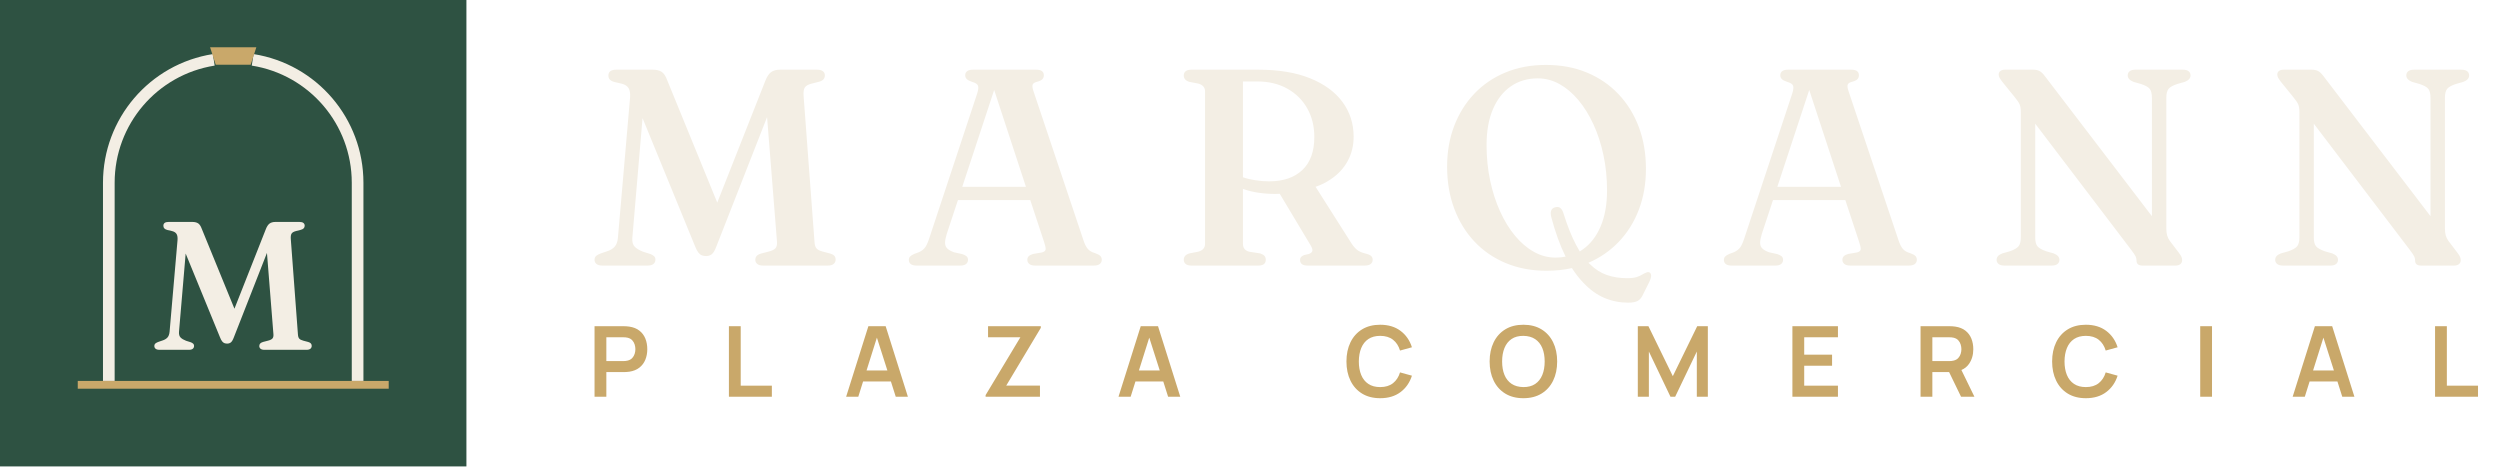
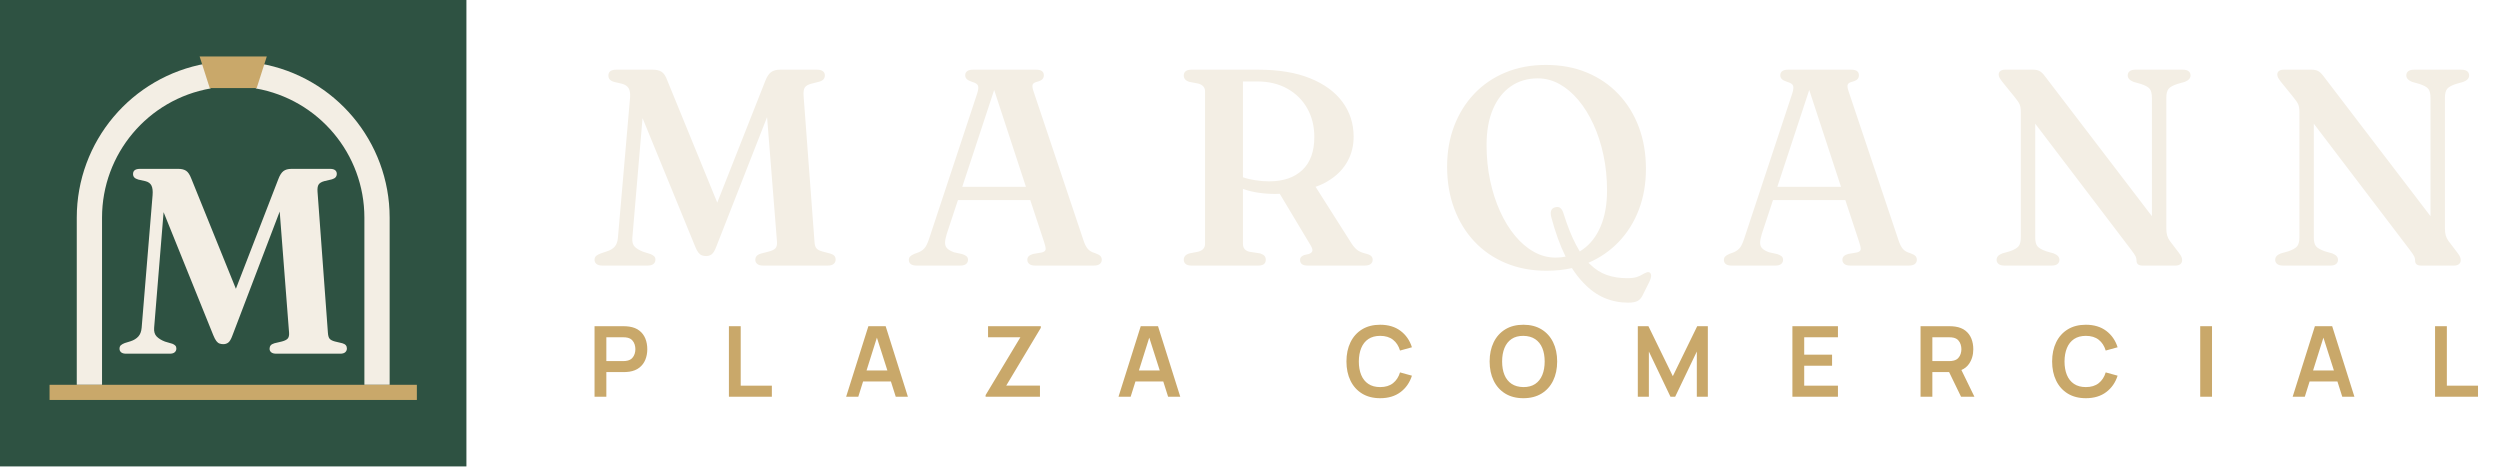
<svg xmlns="http://www.w3.org/2000/svg" viewBox="0 0 536 100" width="536" height="100">
  <g>
    <rect width="100" height="100" rx="0" fill="#2E5242" />
-     <path d="M23.33,81.67 V39.17 A26.67,26.67 0 0 1 45.83,12.83" fill="none" stroke="#F3EEE4" stroke-width="2.5" />
-     <path d="M54.17,12.83 A26.67,26.67 0 0 1 76.67,39.17 V81.67" fill="none" stroke="#F3EEE4" stroke-width="2.5" />
-     <path d="M45.04,10.13 h9.92 L53.75,13.88 h-7.50 z" fill="#C9A86A" />
-     <rect x="16.67" y="81.67" width="66.67" height="1.67" fill="#C9A86A" />
-     <path fill="#F3EEE4" d="M50.264 66.187 56.981 49.17Q57.314 48.288 57.784 47.936Q58.254 47.583 59.057 47.583H64.208Q64.776 47.583 65.05 47.799Q65.324 48.014 65.324 48.386Q65.324 48.7 65.138 48.925Q64.952 49.15 64.521 49.267L63.444 49.542Q62.759 49.718 62.524 50.07Q62.289 50.423 62.347 51.245L63.875 71.69Q63.914 72.337 64.169 72.611Q64.423 72.885 65.03 73.042L66.068 73.316Q66.479 73.433 66.656 73.639Q66.832 73.845 66.832 74.158Q66.832 74.53 66.558 74.765Q66.284 75 65.735 75H56.688Q56.139 75 55.865 74.775Q55.591 74.55 55.591 74.197Q55.591 73.884 55.767 73.668Q55.944 73.453 56.394 73.316L57.451 73.042Q58.156 72.865 58.411 72.572Q58.666 72.278 58.626 71.69L57.236 54.222L50.127 72.356Q49.814 73.179 49.481 73.424Q49.148 73.668 48.717 73.668Q48.384 73.668 48.12 73.57Q47.856 73.472 47.621 73.179Q47.386 72.885 47.151 72.278L39.807 54.359L38.377 71.142Q38.319 71.965 38.72 72.366Q39.121 72.767 39.885 73.061L40.943 73.394Q41.256 73.531 41.432 73.698Q41.609 73.864 41.609 74.158Q41.609 74.55 41.334 74.775Q41.06 75 40.512 75H34.186Q33.638 75 33.364 74.775Q33.09 74.55 33.09 74.197Q33.09 73.825 33.335 73.629Q33.579 73.433 33.971 73.296L34.833 73.002Q35.518 72.787 35.9 72.366Q36.282 71.945 36.36 71.122L38.064 51.461Q38.123 50.599 37.849 50.159Q37.574 49.718 36.889 49.542L35.871 49.307Q35.44 49.189 35.234 48.974Q35.029 48.758 35.029 48.406Q35.029 47.583 36.145 47.583H41.236Q42 47.583 42.47 47.877Q42.94 48.171 43.273 49.091Z" />
+     <g transform="scale(0.416667)">
+       <path d="M46,198 V112 A74.0,74.0 0 0 1 107.28,39.10" fill="none" stroke="#F3EEE4" stroke-width="13" />
+       <path d="M132.72,39.10 A74.0,74.0 0 0 1 194,112 V198" fill="none" stroke="#F3EEE4" stroke-width="13" />
+       <path d="M102.72,29.06 H137.28 L132.08,45.31 H107.92 Z" fill="#C9A86A" />
+       <rect x="25.5" y="198" width="189" height="7.80" fill="#C9A86A" />
+       <path fill="#F3EEE4" d="M123.87 154.75 118.12 157.03 143.2 92.21Q144.33 89.2 145.83 88.05Q147.34 86.89 149.99 86.89H169.84Q171.59 86.89 172.44 87.57Q173.3 88.25 173.3 89.46Q173.3 90.48 172.71 91.18Q172.11 91.89 170.83 92.27L166.86 93.21Q164.75 93.78 163.98 94.92Q163.21 96.06 163.38 98.59L168.73 171.25Q168.87 173.44 169.63 174.32Q170.4 175.2 172.32 175.71L176.16 176.62Q177.38 176.97 177.94 177.64Q178.5 178.31 178.5 179.31Q178.5 180.46 177.66 181.23Q176.81 182 175.07 182H142.19Q140.43 182 139.57 181.29Q138.71 180.59 138.71 179.43Q138.71 178.44 139.27 177.73Q139.82 177.03 141.22 176.62L145.08 175.71Q147.31 175.11 148.09 174.16Q148.87 173.21 148.75 171.26L143.07 97.86L148.3 97.36L119.59 172.64Q118.56 175.46 117.46 176.27Q116.37 177.09 114.92 177.09Q113.86 177.09 112.98 176.78Q112.09 176.48 111.33 175.49Q110.56 174.5 109.72 172.42L80.16 99.22L85.17 97.07L79.31 168.68Q79.08 171.58 80.62 173.15Q82.15 174.72 84.89 175.77L88.75 176.9Q89.69 177.29 90.22 177.84Q90.75 178.4 90.75 179.34Q90.75 180.52 89.9 181.26Q89.06 182 87.32 182H64.92Q63.17 182 62.34 181.29Q61.5 180.59 61.5 179.43Q61.5 178.24 62.23 177.61Q62.97 176.99 64.17 176.53L67.21 175.59Q69.69 174.78 71.17 173.16Q72.65 171.53 72.89 168.62L78.51 100.49Q78.78 97.19 77.94 95.49Q77.09 93.79 74.86 93.23L71.19 92.41Q69.78 92 69.12 91.32Q68.46 90.64 68.46 89.53Q68.46 86.89 72.06 86.89H91.79Q94.27 86.89 95.78 87.89Q97.28 88.89 98.44 91.91Z" />
+     </g>
  </g>
  <path transform="translate(126,56.94)" fill="#F3EEE4" d="M27.78 -13.5 38.07 -39.57Q38.58 -40.92 39.3 -41.46Q40.02 -42.0 41.25 -42.0H49.14Q50.01 -42.0 50.43 -41.67Q50.85 -41.34 50.85 -40.77Q50.85 -40.29 50.565 -39.945Q50.28 -39.6 49.62 -39.42L47.97 -39.0Q46.92 -38.73 46.56 -38.19Q46.2 -37.65 46.29 -36.39L48.63 -5.07Q48.69 -4.08 49.08 -3.66Q49.47 -3.24 50.4 -3.0L51.99 -2.58Q52.62 -2.4 52.89 -2.085Q53.16 -1.77 53.16 -1.29Q53.16 -0.72 52.74 -0.36Q52.32 0.0 51.48 0.0H37.62Q36.78 0.0 36.36 -0.345Q35.94 -0.69 35.94 -1.23Q35.94 -1.71 36.21 -2.04Q36.48 -2.37 37.17 -2.58L38.79 -3.0Q39.87 -3.27 40.26 -3.72Q40.65 -4.17 40.59 -5.07L38.46 -31.83L27.57 -4.05Q27.09 -2.79 26.58 -2.415Q26.07 -2.04 25.41 -2.04Q24.9 -2.04 24.495 -2.19Q24.09 -2.34 23.73 -2.79Q23.37 -3.24 23.01 -4.17L11.76 -31.62L9.57 -5.91Q9.48 -4.65 10.095 -4.035Q10.71 -3.42 11.88 -2.97L13.5 -2.46Q13.98 -2.25 14.25 -1.995Q14.52 -1.74 14.52 -1.29Q14.52 -0.69 14.1 -0.345Q13.68 0.0 12.84 0.0H3.15Q2.31 0.0 1.89 -0.345Q1.47 -0.69 1.47 -1.23Q1.47 -1.8 1.845 -2.1Q2.22 -2.4 2.82 -2.61L4.14 -3.06Q5.19 -3.39 5.775 -4.035Q6.36 -4.68 6.48 -5.94L9.09 -36.06Q9.18 -37.38 8.76 -38.055Q8.34 -38.73 7.29 -39.0L5.73 -39.36Q5.07 -39.54 4.755 -39.87Q4.44 -40.2 4.44 -40.74Q4.44 -42.0 6.15 -42.0H13.95Q15.12 -42.0 15.84 -41.55Q16.56 -41.1 17.07 -39.69Z M81.54 -1.23Q81.54 -0.69 81.135 -0.345Q80.73 0.0 79.86 0.0H70.53Q69.66 0.0 69.255 -0.33Q68.85 -0.66 68.85 -1.23Q68.85 -1.62 69.09 -1.905Q69.33 -2.19 69.99 -2.49L71.04 -2.88Q71.94 -3.3 72.405 -3.975Q72.87 -4.65 73.41 -6.39L83.49 -36.84Q83.88 -38.04 83.685 -38.565Q83.49 -39.09 82.41 -39.39Q81.6 -39.66 81.27 -39.99Q80.94 -40.32 80.94 -40.8Q80.94 -41.37 81.36 -41.685Q81.78 -42.0 82.62 -42.0H96.15Q97.02 -42.0 97.41 -41.685Q97.8 -41.37 97.8 -40.8Q97.8 -40.29 97.485 -39.96Q97.17 -39.63 96.39 -39.42Q95.55 -39.21 95.4 -38.805Q95.25 -38.4 95.55 -37.47L106.23 -5.61Q106.65 -4.26 107.205 -3.6Q107.76 -2.94 108.78 -2.67Q109.62 -2.37 109.92 -2.055Q110.22 -1.74 110.22 -1.23Q110.22 -0.69 109.8 -0.345Q109.38 0.0 108.51 0.0H95.94Q95.1 0.0 94.68 -0.345Q94.26 -0.69 94.26 -1.23Q94.26 -1.71 94.56 -2.01Q94.86 -2.31 95.49 -2.49L97.41 -2.82Q98.19 -3.03 98.19 -3.555Q98.19 -4.08 97.8 -5.22L94.89 -14.04H79.38L76.98 -6.78Q76.62 -5.61 76.62 -4.875Q76.62 -4.14 77.085 -3.675Q77.55 -3.21 78.54 -2.85L80.31 -2.46Q80.94 -2.25 81.24 -1.98Q81.54 -1.71 81.54 -1.23ZM93.96 -16.89 87.15 -37.65 80.31 -16.89Z M164.22 -27.63Q164.22 -24.75 162.93 -22.395Q161.64 -20.04 159.27 -18.48Q157.83 -17.49 156.06 -16.89L163.77 -4.74Q164.34 -3.87 164.955 -3.375Q165.57 -2.88 166.65 -2.61Q167.64 -2.37 167.97 -2.055Q168.3 -1.74 168.3 -1.23Q168.3 -0.69 167.88 -0.345Q167.46 0.0 166.59 0.0H154.35Q152.73 0.0 152.73 -1.23Q152.73 -1.59 152.94 -1.83Q153.15 -2.07 153.6 -2.25L154.62 -2.49Q155.28 -2.73 155.37 -3.15Q155.46 -3.57 155.01 -4.32L148.38 -15.39Q147.93 -15.36 147.45 -15.36Q145.56 -15.36 143.835 -15.615Q142.11 -15.87 140.67 -16.38Q140.58 -16.41 140.49 -16.44V-4.65Q140.49 -3.99 140.82 -3.57Q141.15 -3.15 141.84 -2.97L144.18 -2.61Q144.87 -2.37 145.125 -2.055Q145.38 -1.74 145.38 -1.23Q145.38 0.0 143.76 0.0H129.45Q128.61 0.0 128.205 -0.345Q127.8 -0.69 127.8 -1.23Q127.8 -2.25 129.0 -2.61L130.86 -2.97Q131.58 -3.15 131.97 -3.57Q132.36 -3.99 132.36 -4.65V-37.38Q132.36 -38.01 131.97 -38.43Q131.58 -38.85 130.86 -39.03L129.0 -39.39Q127.8 -39.75 127.8 -40.77Q127.8 -41.34 128.205 -41.67Q128.61 -42.0 129.45 -42.0H143.76Q150.33 -42.0 154.89 -40.155Q159.45 -38.31 161.835 -35.07Q164.22 -31.83 164.22 -27.63ZM140.49 -18.93Q141.69 -18.51 143.13 -18.3Q144.57 -18.06 146.1 -18.06Q150.66 -18.06 153.225 -20.49Q155.79 -22.92 155.79 -27.57Q155.79 -31.02 154.275 -33.705Q152.76 -36.39 150.0 -37.935Q147.24 -39.48 143.49 -39.48H140.49Z M205.44 -43.02Q210.3 -43.02 214.23 -41.385Q218.16 -39.75 220.995 -36.765Q223.83 -33.78 225.36 -29.715Q226.89 -25.65 226.89 -20.73Q226.89 -15.99 225.375 -12.0Q223.86 -8.01 221.04 -5.07Q218.31 -2.22 214.56 -0.6Q214.74 -0.42 214.95 -0.24Q216.57 1.35 218.52 2.025Q220.47 2.7 222.81 2.7Q224.16 2.7 224.865 2.475Q225.57 2.25 226.05 1.95Q226.53 1.65 227.1 1.44Q227.52 1.32 227.76 1.545Q228.0 1.77 228.0 2.19Q228.0 2.46 227.88 2.835Q227.76 3.21 227.52 3.69L226.2 6.33Q225.78 7.23 225.09 7.59Q224.4 7.95 223.08 7.95Q220.41 7.95 218.01 6.945Q215.61 5.94 213.51 3.72Q212.19 2.37 211.02 0.54Q208.47 1.11 205.56 1.11Q200.79 1.11 196.86 -0.525Q192.93 -2.16 190.125 -5.145Q187.32 -8.13 185.79 -12.21Q184.26 -16.29 184.26 -21.21Q184.26 -25.95 185.775 -29.925Q187.29 -33.9 190.08 -36.84Q192.87 -39.78 196.77 -41.4Q200.67 -43.02 205.44 -43.02ZM218.55 -16.11Q218.55 -20.07 217.785 -23.67Q217.02 -27.27 215.64 -30.27Q214.26 -33.27 212.4 -35.49Q210.54 -37.71 208.335 -38.925Q206.13 -40.14 203.7 -40.14Q200.4 -40.14 197.925 -38.43Q195.45 -36.72 194.085 -33.525Q192.72 -30.33 192.72 -25.83Q192.72 -21.84 193.485 -18.24Q194.25 -14.64 195.615 -11.625Q196.98 -8.61 198.825 -6.39Q200.67 -4.17 202.875 -2.94Q205.08 -1.71 207.51 -1.71Q208.65 -1.71 209.67 -1.92Q209.64 -1.95 209.64 -1.98Q207.9 -5.46 206.58 -10.44Q206.37 -11.25 206.58 -11.805Q206.79 -12.36 207.48 -12.51Q208.17 -12.69 208.59 -12.3Q209.01 -11.91 209.22 -11.16Q210.48 -7.14 211.89 -4.47Q212.28 -3.72 212.7 -3.03Q213.03 -3.24 213.33 -3.45Q215.79 -5.16 217.17 -8.385Q218.55 -11.61 218.55 -16.11Z M256.29 -1.23Q256.29 -0.69 255.885 -0.345Q255.48 0.0 254.61 0.0H245.28Q244.41 0.0 244.005 -0.33Q243.6 -0.66 243.6 -1.23Q243.6 -1.62 243.84 -1.905Q244.08 -2.19 244.74 -2.49L245.79 -2.88Q246.69 -3.3 247.155 -3.975Q247.62 -4.65 248.16 -6.39L258.24 -36.84Q258.63 -38.04 258.435 -38.565Q258.24 -39.09 257.16 -39.39Q256.35 -39.66 256.02 -39.99Q255.69 -40.32 255.69 -40.8Q255.69 -41.37 256.11 -41.685Q256.53 -42.0 257.37 -42.0H270.9Q271.77 -42.0 272.16 -41.685Q272.55 -41.37 272.55 -40.8Q272.55 -40.29 272.235 -39.96Q271.92 -39.63 271.14 -39.42Q270.3 -39.21 270.15 -38.805Q270.0 -38.4 270.3 -37.47L280.98 -5.61Q281.4 -4.26 281.955 -3.6Q282.51 -2.94 283.53 -2.67Q284.37 -2.37 284.67 -2.055Q284.97 -1.74 284.97 -1.23Q284.97 -0.69 284.55 -0.345Q284.13 0.0 283.26 0.0H270.69Q269.85 0.0 269.43 -0.345Q269.01 -0.69 269.01 -1.23Q269.01 -1.71 269.31 -2.01Q269.61 -2.31 270.24 -2.49L272.16 -2.82Q272.94 -3.03 272.94 -3.555Q272.94 -4.08 272.55 -5.22L269.64 -14.04H254.13L251.73 -6.78Q251.37 -5.61 251.37 -4.875Q251.37 -4.14 251.835 -3.675Q252.3 -3.21 253.29 -2.85L255.06 -2.46Q255.69 -2.25 255.99 -1.98Q256.29 -1.71 256.29 -1.23ZM268.71 -16.89 261.9 -37.65 255.06 -16.89Z M315.54 -1.23Q315.54 -0.69 315.135 -0.345Q314.73 0.0 313.89 0.0H303.75Q302.91 0.0 302.49 -0.345Q302.07 -0.69 302.07 -1.23Q302.07 -2.16 303.3 -2.61L304.89 -3.06Q306.27 -3.54 306.765 -4.125Q307.26 -4.71 307.26 -6.03V-33.0Q307.26 -33.93 307.02 -34.53Q306.78 -35.13 305.88 -36.21L303.3 -39.39Q302.85 -39.99 302.685 -40.305Q302.52 -40.62 302.52 -40.95Q302.52 -41.46 302.895 -41.73Q303.27 -42.0 303.87 -42.0H309.9Q310.71 -42.0 311.265 -41.715Q311.82 -41.43 312.42 -40.62L335.37 -10.59V-35.97Q335.37 -37.26 334.92 -37.86Q334.47 -38.46 333.0 -38.94L331.41 -39.39Q330.18 -39.9 330.18 -40.77Q330.18 -41.34 330.6 -41.67Q331.02 -42.0 331.83 -42.0H341.97Q342.81 -42.0 343.23 -41.67Q343.65 -41.34 343.65 -40.77Q343.65 -39.87 342.42 -39.39L340.83 -38.94Q339.45 -38.49 338.955 -37.905Q338.46 -37.32 338.46 -35.97V-7.98Q338.46 -7.08 338.64 -6.45Q338.82 -5.82 339.24 -5.25L341.07 -2.85Q341.58 -2.19 341.715 -1.845Q341.85 -1.5 341.85 -1.14Q341.85 -0.63 341.475 -0.315Q341.1 0.0 340.41 0.0H333.36Q332.07 0.0 332.07 -1.05Q332.07 -1.53 331.89 -1.935Q331.71 -2.34 330.87 -3.45L310.35 -30.42V-6.03Q310.35 -4.74 310.815 -4.155Q311.28 -3.57 312.72 -3.06L314.31 -2.61Q315.54 -2.13 315.54 -1.23Z M375.27 -1.23Q375.27 -0.69 374.865 -0.345Q374.46 0.0 373.62 0.0H363.48Q362.64 0.0 362.22 -0.345Q361.8 -0.69 361.8 -1.23Q361.8 -2.16 363.03 -2.61L364.62 -3.06Q366.0 -3.54 366.495 -4.125Q366.99 -4.71 366.99 -6.03V-33.0Q366.99 -33.93 366.75 -34.53Q366.51 -35.13 365.61 -36.21L363.03 -39.39Q362.58 -39.99 362.415 -40.305Q362.25 -40.62 362.25 -40.95Q362.25 -41.46 362.625 -41.73Q363.0 -42.0 363.6 -42.0H369.63Q370.44 -42.0 370.995 -41.715Q371.55 -41.43 372.15 -40.62L395.1 -10.59V-35.97Q395.1 -37.26 394.65 -37.86Q394.2 -38.46 392.73 -38.94L391.14 -39.39Q389.91 -39.9 389.91 -40.77Q389.91 -41.34 390.33 -41.67Q390.75 -42.0 391.56 -42.0H401.7Q402.54 -42.0 402.96 -41.67Q403.38 -41.34 403.38 -40.77Q403.38 -39.87 402.15 -39.39L400.56 -38.94Q399.18 -38.49 398.685 -37.905Q398.19 -37.32 398.19 -35.97V-7.98Q398.19 -7.08 398.37 -6.45Q398.55 -5.82 398.97 -5.25L400.8 -2.85Q401.31 -2.19 401.445 -1.845Q401.58 -1.5 401.58 -1.14Q401.58 -0.63 401.205 -0.315Q400.83 0.0 400.14 0.0H393.09Q391.8 0.0 391.8 -1.05Q391.8 -1.53 391.62 -1.935Q391.44 -2.34 390.6 -3.45L370.08 -30.42V-6.03Q370.08 -4.74 370.545 -4.155Q371.01 -3.57 372.45 -3.06L374.04 -2.61Q375.27 -2.13 375.27 -1.23Z" />
  <path transform="translate(126,85.06)" fill="#C9A86A" d="M1.47 0.0V-15.12H7.718Q7.938 -15.12 8.285 -15.104Q8.631 -15.089 8.925 -15.036Q10.238 -14.837 11.093 -14.165Q11.949 -13.493 12.364 -12.469Q12.779 -11.445 12.779 -10.196Q12.779 -8.957 12.359 -7.933Q11.939 -6.909 11.083 -6.237Q10.227 -5.565 8.925 -5.365Q8.631 -5.324 8.279 -5.303Q7.928 -5.282 7.718 -5.282H4.001V0.0ZM4.001 -7.644H7.613Q7.823 -7.644 8.085 -7.665Q8.348 -7.686 8.568 -7.749Q9.198 -7.907 9.56 -8.306Q9.923 -8.705 10.075 -9.209Q10.227 -9.713 10.227 -10.196Q10.227 -10.679 10.075 -11.188Q9.923 -11.697 9.56 -12.096Q9.198 -12.495 8.568 -12.653Q8.348 -12.716 8.085 -12.731Q7.823 -12.747 7.613 -12.747H4.001Z M30.279 0.0V-15.12H32.809V-2.373H39.487V0.0Z M55.412 0.0 60.179 -15.12H63.886L68.653 0.0H66.049L65.009 -3.276H59.045L58.016 0.0ZM64.253 -5.639 62.006 -12.674 59.791 -5.639Z M85.313 0.0V-0.347L92.768 -12.747H85.838V-15.12H97.147V-14.763L89.734 -2.384H96.968V0.0Z M113.807 0.0 118.574 -15.12H122.28L127.047 0.0H124.443L123.404 -3.276H117.44L116.411 0.0ZM122.648 -5.639 120.401 -12.674 118.185 -5.639Z  M169.912 0.315Q167.644 0.315 166.027 -0.677Q164.41 -1.67 163.544 -3.444Q162.678 -5.219 162.678 -7.56Q162.678 -9.902 163.544 -11.676Q164.41 -13.451 166.027 -14.443Q167.644 -15.435 169.912 -15.435Q172.527 -15.435 174.27 -14.128Q176.013 -12.821 176.716 -10.605L174.165 -9.902Q173.724 -11.382 172.663 -12.217Q171.603 -13.052 169.912 -13.052Q168.39 -13.052 167.376 -12.369Q166.363 -11.687 165.854 -10.453Q165.345 -9.219 165.334 -7.56Q165.334 -5.901 165.843 -4.667Q166.353 -3.433 167.371 -2.751Q168.39 -2.069 169.912 -2.069Q171.603 -2.069 172.663 -2.909Q173.724 -3.749 174.165 -5.219L176.716 -4.515Q176.013 -2.3 174.27 -0.992Q172.527 0.315 169.912 0.315Z M200.611 0.315Q198.343 0.315 196.726 -0.677Q195.109 -1.67 194.242 -3.444Q193.376 -5.219 193.376 -7.56Q193.376 -9.902 194.242 -11.676Q195.109 -13.451 196.726 -14.443Q198.343 -15.435 200.611 -15.435Q202.879 -15.435 204.501 -14.443Q206.123 -13.451 206.989 -11.676Q207.856 -9.902 207.856 -7.56Q207.856 -5.219 206.989 -3.444Q206.123 -1.67 204.501 -0.677Q202.879 0.315 200.611 0.315ZM200.611 -2.069Q202.133 -2.058 203.146 -2.74Q204.16 -3.423 204.669 -4.662Q205.178 -5.901 205.178 -7.56Q205.178 -9.219 204.669 -10.442Q204.16 -11.666 203.146 -12.348Q202.133 -13.03 200.611 -13.052Q199.088 -13.062 198.08 -12.38Q197.072 -11.697 196.563 -10.458Q196.054 -9.219 196.054 -7.56Q196.054 -5.901 196.558 -4.678Q197.062 -3.455 198.075 -2.772Q199.088 -2.09 200.611 -2.069Z M225.146 0.0V-15.12H227.424L232.653 -4.41L237.882 -15.12H240.161V0.0H237.798V-9.692L233.157 0.0H232.149L227.519 -9.692V0.0Z M258.291 0.0V-15.12H268.056V-12.747H260.822V-9.02H266.796V-6.647H260.822V-2.373H268.056V0.0Z M285.766 0.0V-15.12H292.014Q292.234 -15.12 292.581 -15.104Q292.927 -15.089 293.221 -15.036Q294.534 -14.837 295.39 -14.165Q296.245 -13.493 296.66 -12.469Q297.075 -11.445 297.075 -10.196Q297.075 -8.348 296.14 -7.025Q295.542 -6.163 294.523 -5.733L297.316 0.0H294.45L291.888 -5.282H288.297V0.0ZM288.297 -7.644H291.909Q292.119 -7.644 292.381 -7.665Q292.644 -7.686 292.864 -7.749Q293.494 -7.907 293.857 -8.306Q294.219 -8.705 294.371 -9.209Q294.523 -9.713 294.523 -10.196Q294.523 -10.679 294.371 -11.188Q294.219 -11.697 293.857 -12.096Q293.494 -12.495 292.864 -12.653Q292.644 -12.716 292.381 -12.731Q292.119 -12.747 291.909 -12.747H288.297Z M321.211 0.315Q318.943 0.315 317.326 -0.677Q315.709 -1.67 314.843 -3.444Q313.976 -5.219 313.976 -7.56Q313.976 -9.902 314.843 -11.676Q315.709 -13.451 317.326 -14.443Q318.943 -15.435 321.211 -15.435Q323.825 -15.435 325.568 -14.128Q327.311 -12.821 328.015 -10.605L325.463 -9.902Q325.022 -11.382 323.962 -12.217Q322.901 -13.052 321.211 -13.052Q319.688 -13.052 318.675 -12.369Q317.662 -11.687 317.153 -10.453Q316.643 -9.219 316.633 -7.56Q316.633 -5.901 317.142 -4.667Q317.651 -3.433 318.67 -2.751Q319.688 -2.069 321.211 -2.069Q322.901 -2.069 323.962 -2.909Q325.022 -3.749 325.463 -5.219L328.015 -4.515Q327.311 -2.3 325.568 -0.992Q323.825 0.315 321.211 0.315Z M345.725 0.0V-15.12H348.256V0.0Z M365.546 0.0 370.313 -15.12H374.019L378.786 0.0H376.182L375.143 -3.276H369.179L368.15 0.0ZM374.387 -5.639 372.14 -12.674 369.924 -5.639Z M396.076 0.0V-15.12H398.607V-2.373H405.285V0.0Z" />
</svg>
